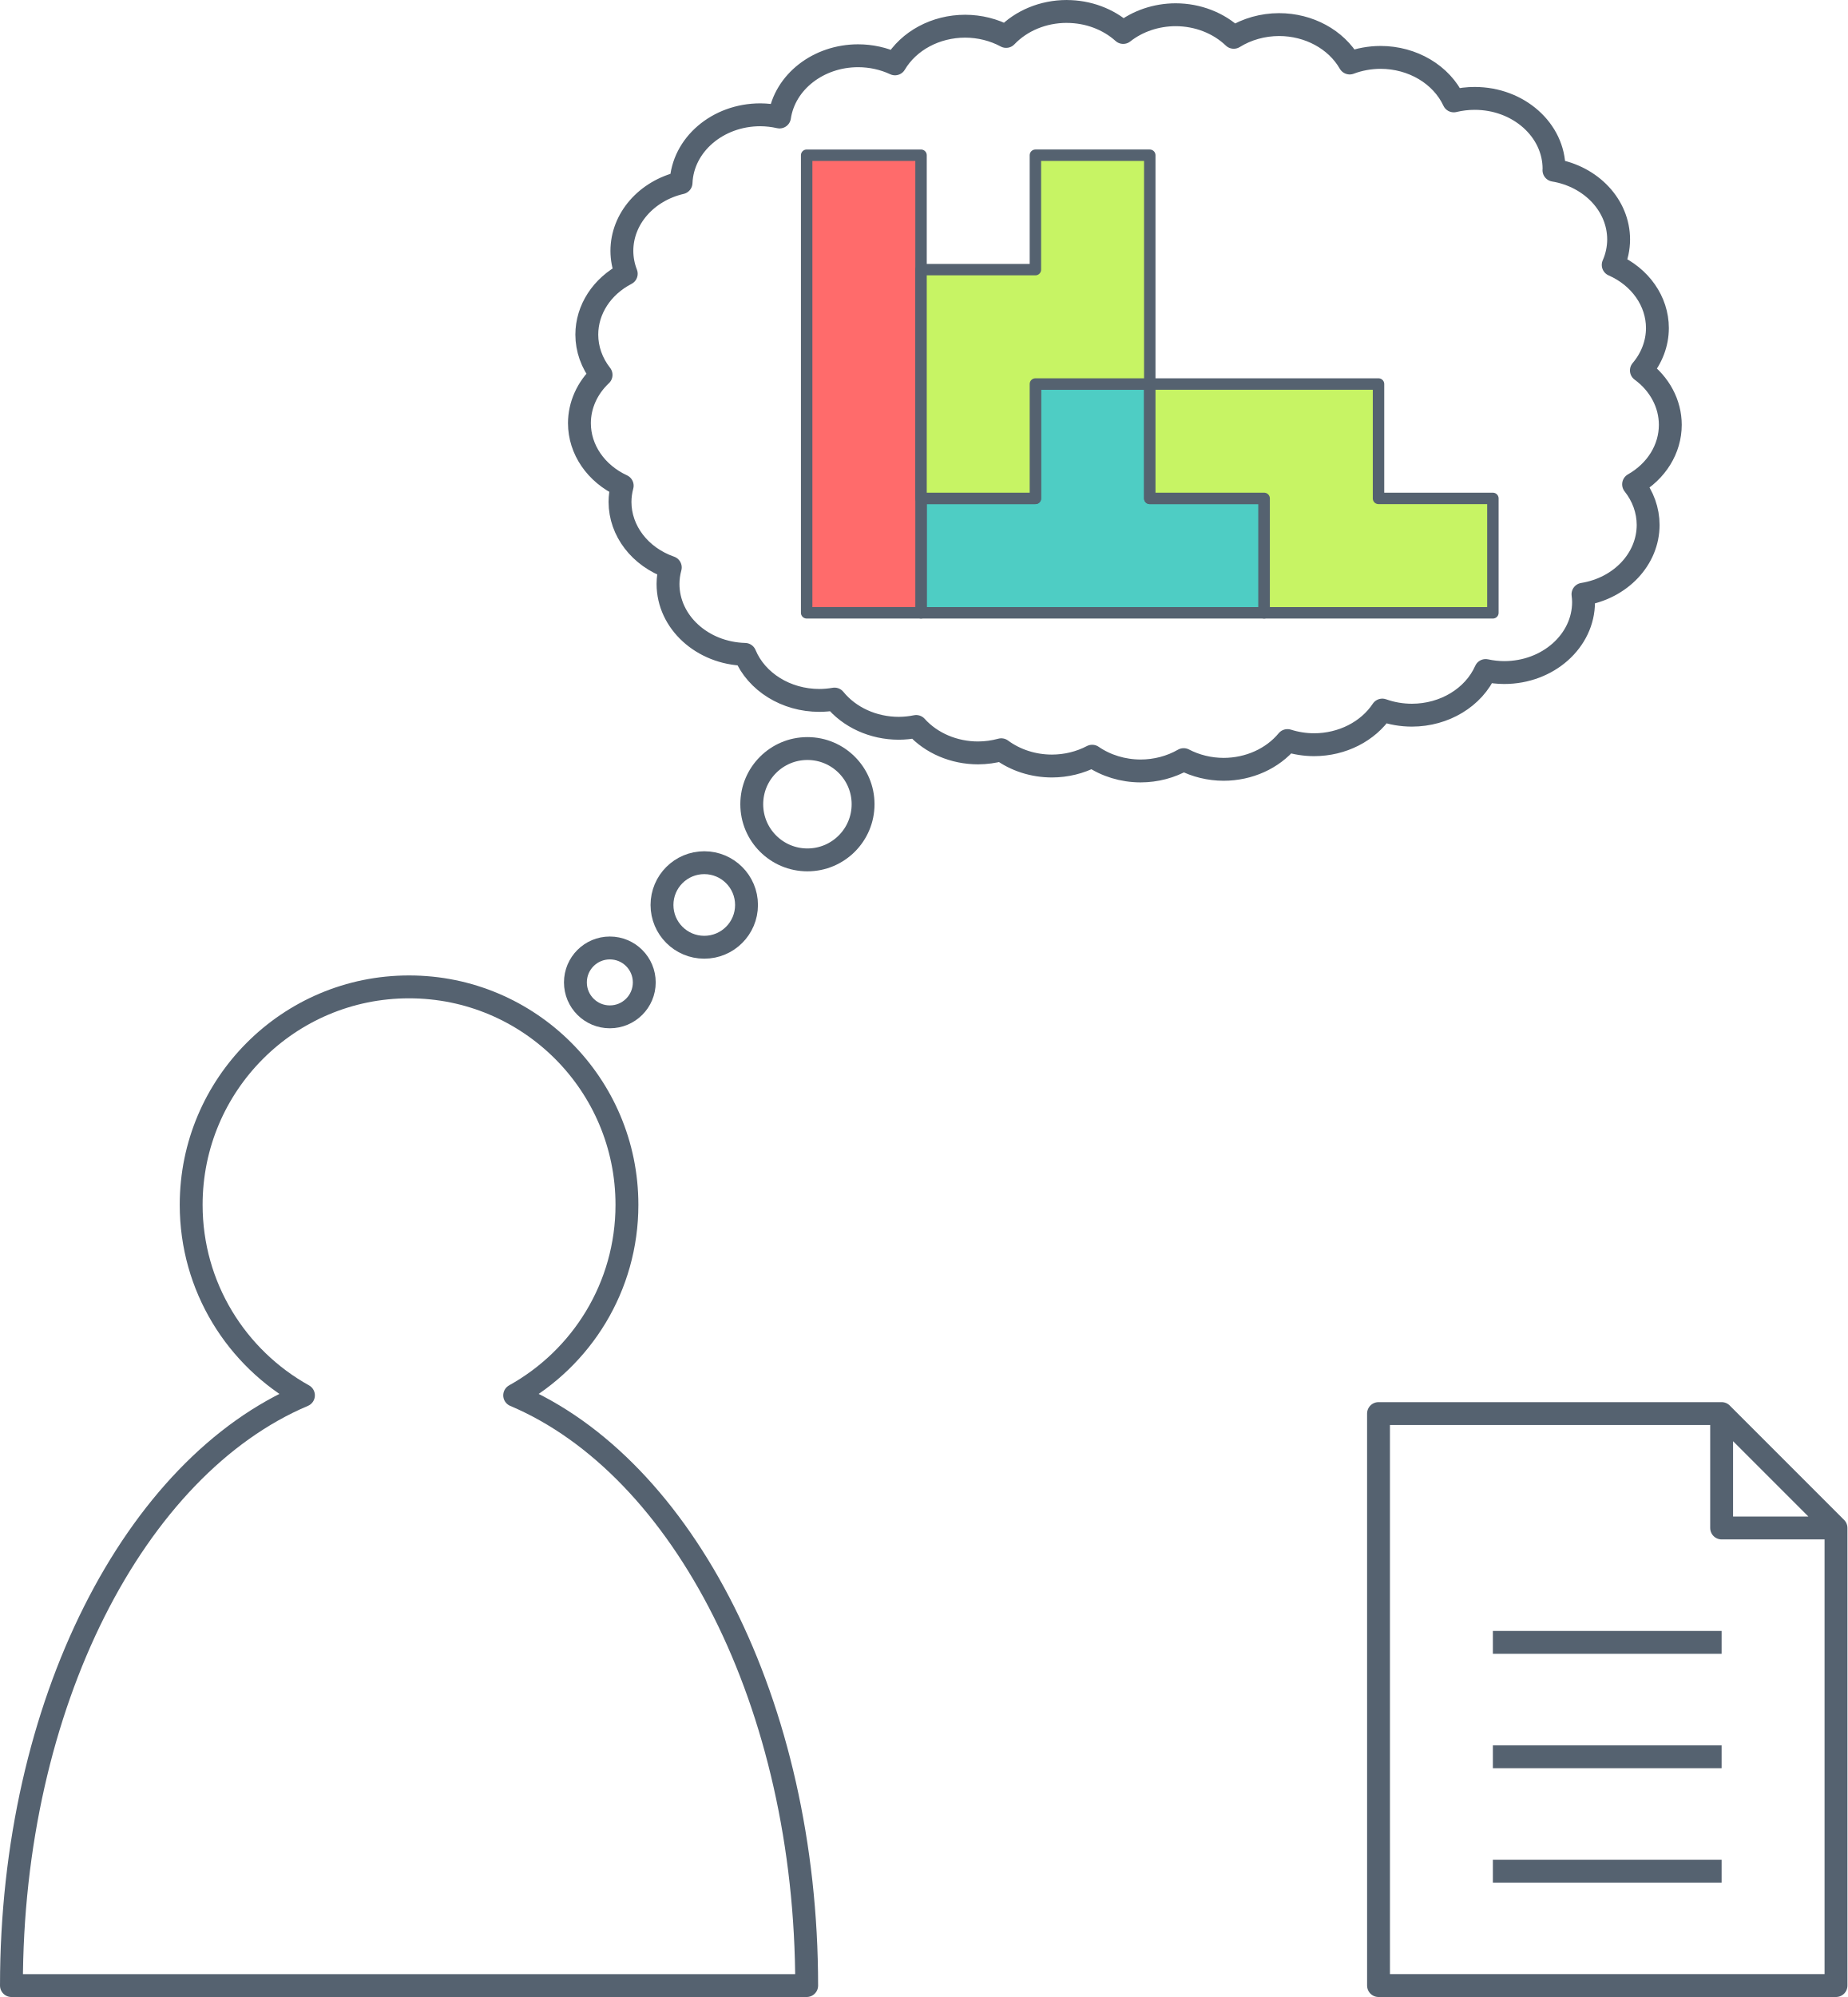
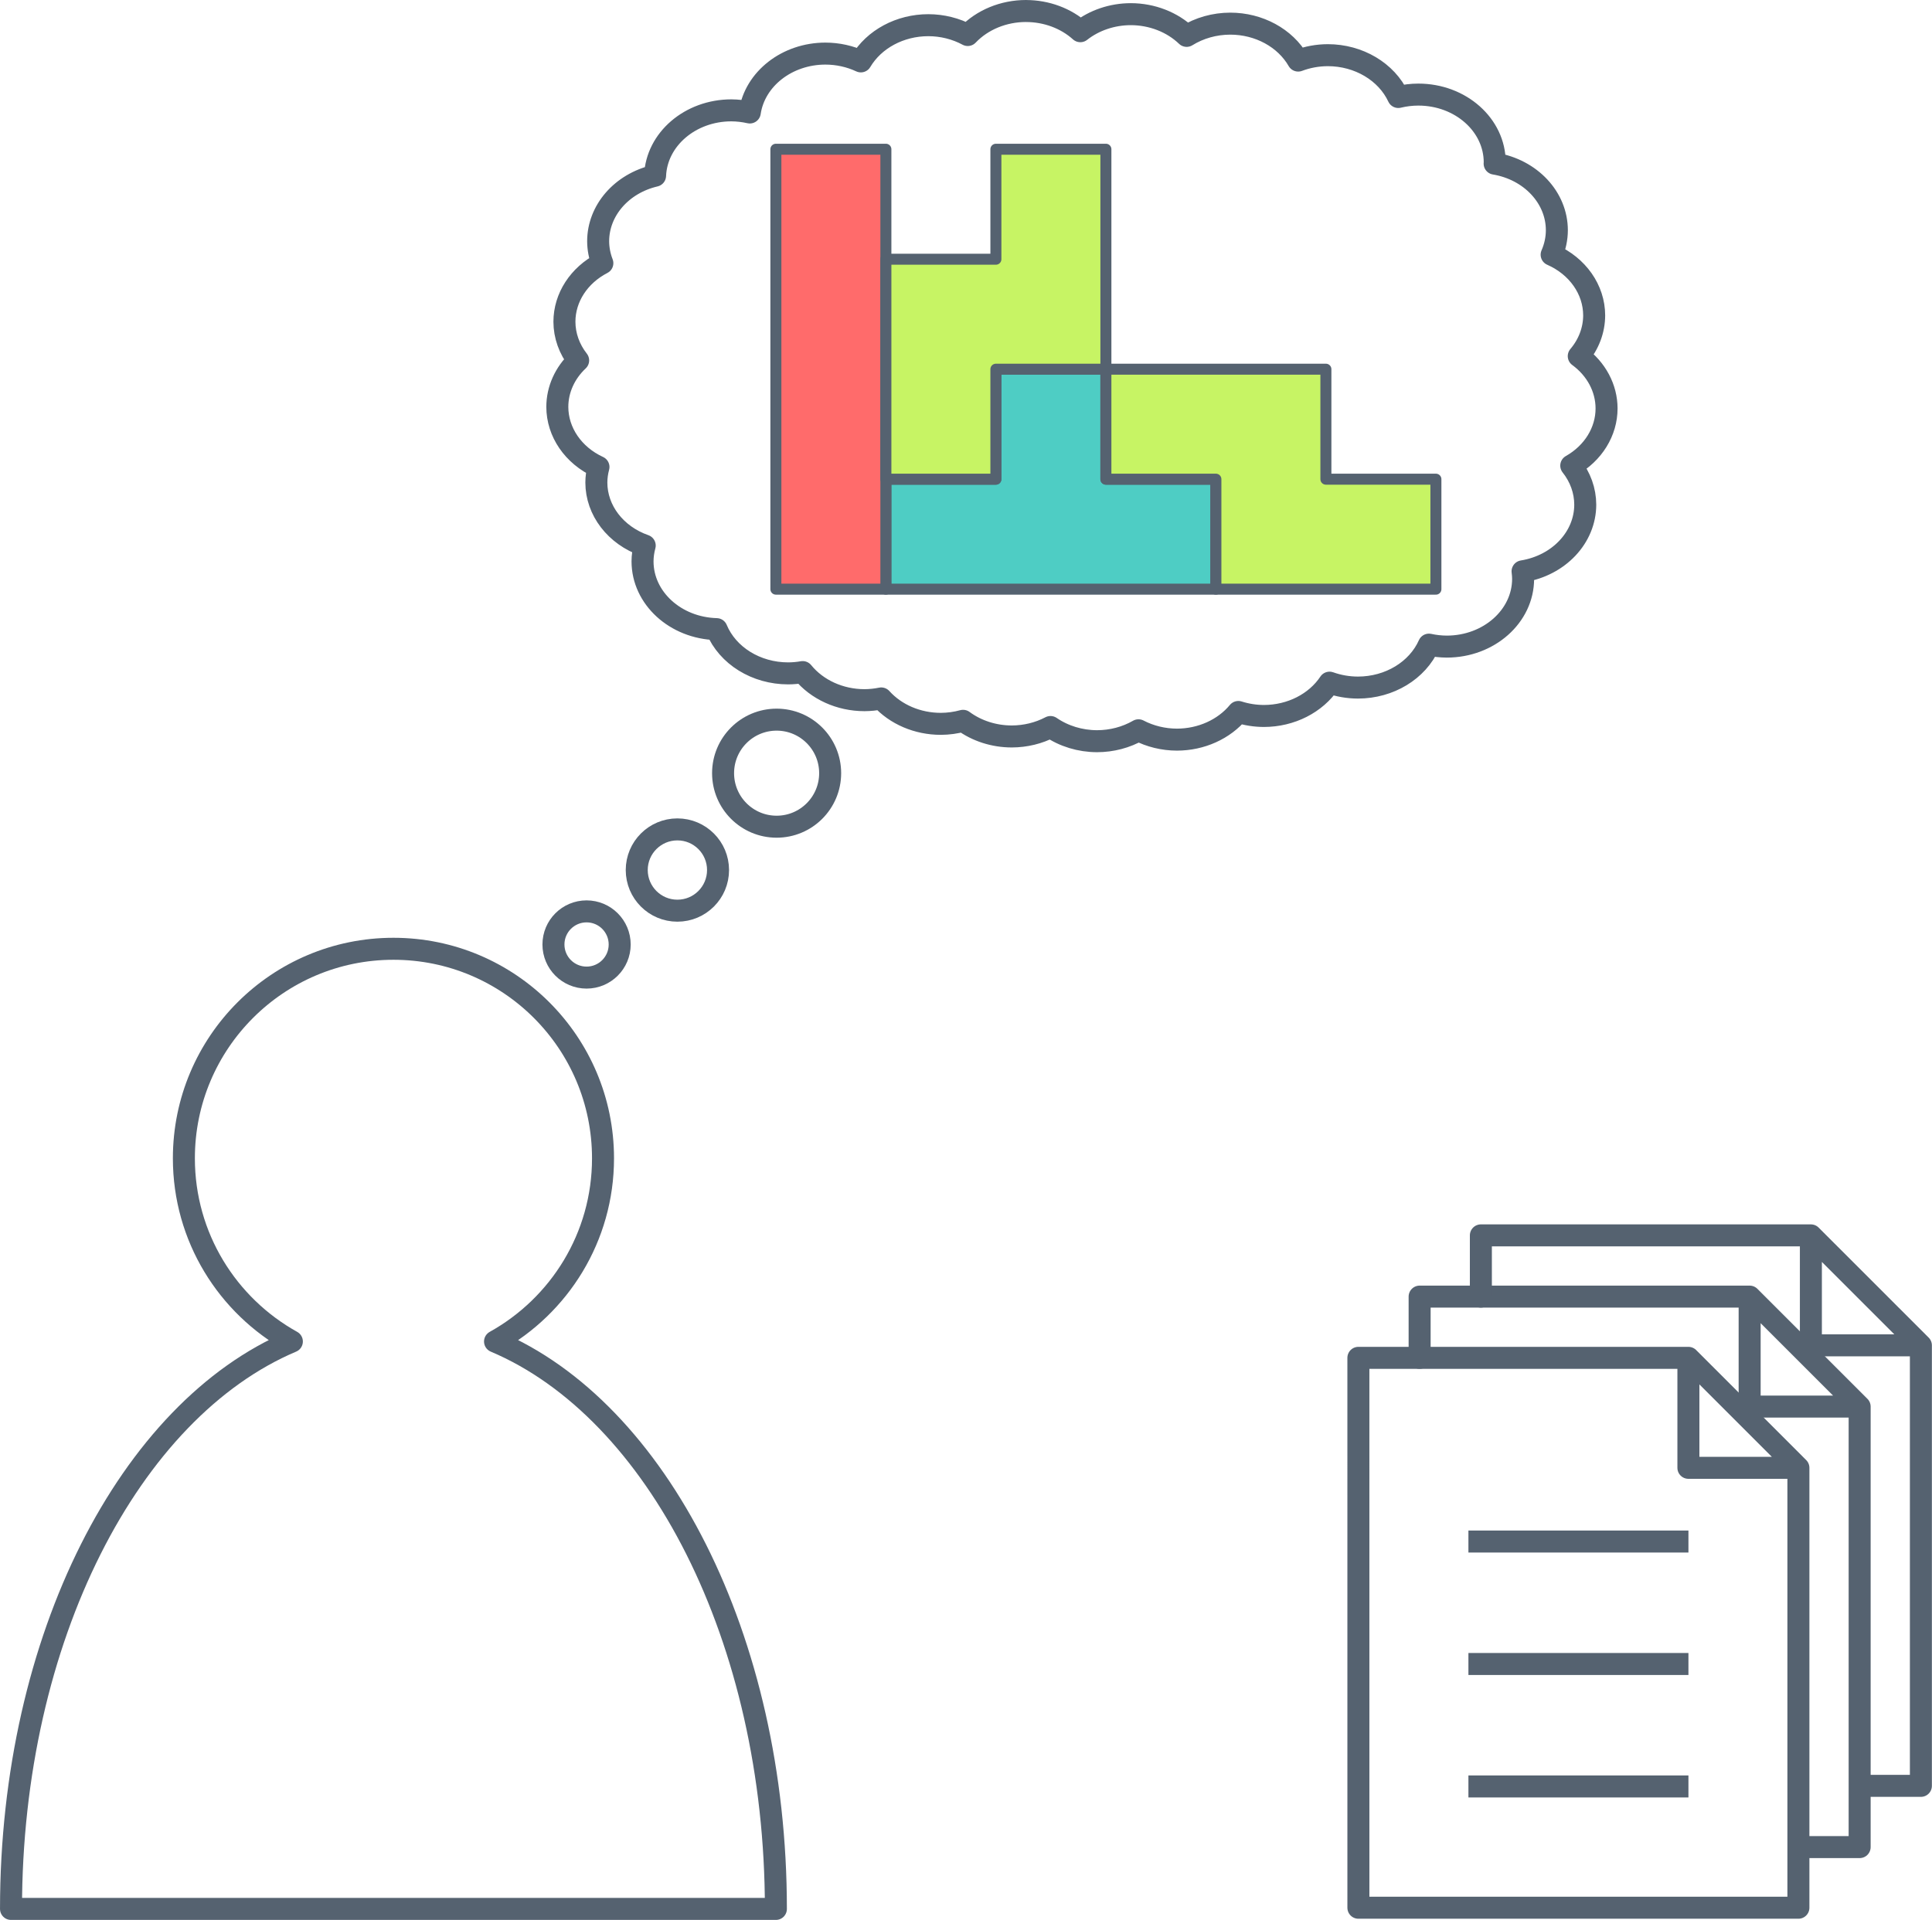
- <svg xmlns="http://www.w3.org/2000/svg" width="40.944mm" height="44.246mm" viewBox="0 0 145.078 156.778" id="svg5750" version="1.1">
+ <svg xmlns="http://www.w3.org/2000/svg" width="44.515mm" height="44.246mm" viewBox="0 0 157.729 156.778" id="svg5750" version="1.1">
  <defs id="defs5752" />
-   <g id="layer1" transform="translate(-180.2344,-195.0776)">
-     <path style="opacity:1;fill:none;fill-opacity:1;stroke:#556270;stroke-width:1.796;stroke-linejoin:round;stroke-miterlimit:4;stroke-dasharray:none;stroke-dashoffset:0;stroke-opacity:1" d="m 263.997,195.976 a 6.233,5.538 0 0 0 -4.756,1.961 6.233,5.538 0 0 0 -3.216,-0.803 6.233,5.538 0 0 0 -5.512,2.957 6.233,5.538 0 0 0 -2.895,-0.637 6.233,5.538 0 0 0 -6.172,4.809 6.233,5.538 0 0 0 -1.509,-0.174 6.233,5.538 0 0 0 -6.223,5.336 6.233,5.538 0 0 0 -4.647,5.353 6.233,5.538 0 0 0 0.343,1.79 6.233,5.538 0 0 0 -3.097,4.778 6.233,5.538 0 0 0 1.121,3.162 6.233,5.538 0 0 0 -1.701,3.793 6.233,5.538 0 0 0 3.36,4.909 6.233,5.538 0 0 0 -0.173,1.272 6.233,5.538 0 0 0 3.949,5.145 6.233,5.538 0 0 0 -0.179,1.295 6.233,5.538 0 0 0 6.044,5.529 6.233,5.538 0 0 0 5.842,3.614 6.233,5.538 0 0 0 1.188,-0.106 6.233,5.538 0 0 0 5.045,2.294 6.233,5.538 0 0 0 1.368,-0.142 6.233,5.538 0 0 0 4.865,2.075 6.233,5.538 0 0 0 1.816,-0.248 6.233,5.538 0 0 0 3.981,1.278 6.233,5.538 0 0 0 3.158,-0.771 6.233,5.538 0 0 0 3.799,1.158 6.233,5.538 0 0 0 3.385,-0.891 6.233,5.538 0 0 0 3.139,0.763 6.233,5.538 0 0 0 5.013,-2.259 6.233,5.538 0 0 0 2.088,0.327 6.233,5.538 0 0 0 5.358,-2.72 6.233,5.538 0 0 0 2.325,0.401 6.233,5.538 0 0 0 5.791,-3.506 6.233,5.538 0 0 0 1.454,0.16 6.233,5.538 0 0 0 6.233,-5.538 6.233,5.538 0 0 0 -0.045,-0.609 6.233,5.538 0 0 0 5.118,-5.444 6.233,5.538 0 0 0 -1.143,-3.187 6.233,5.538 0 0 0 2.883,-4.67 6.233,5.538 0 0 0 -2.271,-4.271 6.233,5.538 0 0 0 1.259,-3.326 6.233,5.538 0 0 0 -3.472,-4.958 6.233,5.538 0 0 0 0.426,-1.998 6.233,5.538 0 0 0 -5.08,-5.438 6.233,5.538 0 0 0 0.008,-0.099 6.233,5.538 0 0 0 -6.233,-5.538 6.233,5.538 0 0 0 -1.64,0.196 6.233,5.538 0 0 0 -5.752,-3.415 6.233,5.538 0 0 0 -2.421,0.441 6.233,5.538 0 0 0 -5.551,-3.016 6.233,5.538 0 0 0 -3.555,0.999 6.233,5.538 0 0 0 -4.561,-1.773 6.233,5.538 0 0 0 -4.119,1.392 6.233,5.538 0 0 0 -4.433,-1.648 z" id="path5507" />
-     <path style="opacity:1;fill:none;fill-opacity:1;stroke:#556270;stroke-width:1.796;stroke-linejoin:round;stroke-miterlimit:4;stroke-dasharray:none;stroke-dashoffset:0;stroke-opacity:1" d="m 212.355,272.554 c -9.449,0 -17.109,7.66 -17.109,17.109 0,6.439 3.56,12.039 8.816,14.959 -13.217,5.594 -22.929,24.213 -22.929,46.336 l 62.445,0 c 3e-5,-22.122 -9.712,-40.742 -22.929,-46.336 5.256,-2.92 8.816,-8.52 8.816,-14.959 0,-9.449 -7.66,-17.109 -17.109,-17.109 z" id="path10615" />
-     <path id="path10627" style="fill:none;fill-rule:evenodd;stroke:#556270;stroke-width:1.796px;stroke-linecap:round;stroke-linejoin:round;stroke-opacity:1" d="m 315.424,306.053 8.981,8.981 m -35.923,-8.981 26.943,0 0,8.981 8.981,0 3e-5,35.923 -35.923,0 z" />
-     <path style="fill:none;fill-rule:evenodd;stroke:#556270;stroke-width:1.796px;stroke-linecap:butt;stroke-linejoin:miter;stroke-opacity:1" d="m 297.462,324.015 17.962,0" id="path10642" />
-     <path style="fill:none;fill-rule:evenodd;stroke:#556270;stroke-width:1.796px;stroke-linecap:butt;stroke-linejoin:miter;stroke-opacity:1" d="m 297.462,332.996 17.962,0" id="path10642-2" />
-     <path style="fill:none;fill-rule:evenodd;stroke:#556270;stroke-width:1.796px;stroke-linecap:butt;stroke-linejoin:miter;stroke-opacity:1" d="m 297.462,341.976 17.962,0" id="path10642-6" />
-     <path style="opacity:1;fill:#4ecdc4;fill-opacity:1;stroke:#556270;stroke-width:0.898;stroke-linecap:round;stroke-linejoin:round;stroke-miterlimit:4;stroke-dasharray:none;stroke-dashoffset:0;stroke-opacity:1" d="m 261.539,225.226 0,8.981 -8.981,0 0,8.981 26.942,0 0,-8.981 -8.981,0 0,-8.981 -8.981,0 z" id="rect10703" />
-     <rect style="opacity:1;fill:#ff6b6b;fill-opacity:1;stroke:#556270;stroke-width:0.898;stroke-linecap:round;stroke-linejoin:round;stroke-miterlimit:4;stroke-dasharray:none;stroke-dashoffset:0;stroke-opacity:1" id="rect10707" width="8.981" height="35.923" x="243.577" y="207.264" />
-     <path style="opacity:1;fill:#c7f464;fill-opacity:1;stroke:#556270;stroke-width:0.898;stroke-linecap:round;stroke-linejoin:round;stroke-miterlimit:4;stroke-dasharray:none;stroke-dashoffset:0;stroke-opacity:1" d="m 261.539,207.264 0,8.981 -8.981,0 0,17.962 8.981,0 0,-8.981 8.981,0 0,-17.962 -8.981,0 z" id="rect10709" />
-     <path style="opacity:1;fill:#c7f464;fill-opacity:1;stroke:#556270;stroke-width:0.898;stroke-linecap:round;stroke-linejoin:round;stroke-miterlimit:4;stroke-dasharray:none;stroke-dashoffset:0;stroke-opacity:1" d="m 270.52,225.226 0,8.981 8.981,0 0,8.981 17.962,0 0,-8.981 -8.981,0 0,-8.981 -17.962,0 z" id="rect10715" />
-     <circle style="opacity:1;fill:none;fill-opacity:1;stroke:#556270;stroke-width:1.796;stroke-linejoin:round;stroke-miterlimit:4;stroke-dasharray:none;stroke-dashoffset:0;stroke-opacity:1" id="path5509" cx="228.122" cy="272.203" r="2.704" />
-     <circle style="opacity:1;fill:none;fill-opacity:1;stroke:#556270;stroke-width:1.796;stroke-linejoin:round;stroke-miterlimit:4;stroke-dasharray:none;stroke-dashoffset:0;stroke-opacity:1" id="path5513" cx="235.536" cy="266.124" r="3.319" />
-     <circle style="opacity:1;fill:none;fill-opacity:1;stroke:#556270;stroke-width:1.796;stroke-linejoin:round;stroke-miterlimit:4;stroke-dasharray:none;stroke-dashoffset:0;stroke-opacity:1" id="path5513-6" cx="243.637" cy="258.214" r="4.371" />
+   <g id="layer1" transform="translate(-179.1019,-196.4826)">
+     <path style="opacity:1;fill:none;fill-opacity:1;stroke:#556270;stroke-width:1.796;stroke-linejoin:round;stroke-miterlimit:4;stroke-dasharray:none;stroke-dashoffset:0;stroke-opacity:1" d="m 262.865,197.381 a 6.233,5.538 0 0 0 -4.756,1.961 6.233,5.538 0 0 0 -3.216,-0.803 6.233,5.538 0 0 0 -5.512,2.957 6.233,5.538 0 0 0 -2.895,-0.637 6.233,5.538 0 0 0 -6.172,4.809 6.233,5.538 0 0 0 -1.509,-0.174 6.233,5.538 0 0 0 -6.223,5.336 6.233,5.538 0 0 0 -4.647,5.353 6.233,5.538 0 0 0 0.343,1.79 6.233,5.538 0 0 0 -3.097,4.778 6.233,5.538 0 0 0 1.121,3.162 6.233,5.538 0 0 0 -1.701,3.793 6.233,5.538 0 0 0 3.36,4.909 6.233,5.538 0 0 0 -0.173,1.272 6.233,5.538 0 0 0 3.949,5.145 6.233,5.538 0 0 0 -0.179,1.295 6.233,5.538 0 0 0 6.044,5.529 6.233,5.538 0 0 0 5.842,3.614 6.233,5.538 0 0 0 1.188,-0.106 6.233,5.538 0 0 0 5.045,2.294 6.233,5.538 0 0 0 1.368,-0.142 6.233,5.538 0 0 0 4.865,2.075 6.233,5.538 0 0 0 1.816,-0.248 6.233,5.538 0 0 0 3.981,1.278 6.233,5.538 0 0 0 3.158,-0.771 6.233,5.538 0 0 0 3.799,1.158 6.233,5.538 0 0 0 3.385,-0.891 6.233,5.538 0 0 0 3.139,0.763 6.233,5.538 0 0 0 5.013,-2.259 6.233,5.538 0 0 0 2.088,0.327 6.233,5.538 0 0 0 5.358,-2.72 6.233,5.538 0 0 0 2.325,0.401 6.233,5.538 0 0 0 5.791,-3.506 6.233,5.538 0 0 0 1.454,0.16 6.233,5.538 0 0 0 6.233,-5.538 6.233,5.538 0 0 0 -0.045,-0.609 6.233,5.538 0 0 0 5.118,-5.444 6.233,5.538 0 0 0 -1.143,-3.187 6.233,5.538 0 0 0 2.883,-4.67 6.233,5.538 0 0 0 -2.271,-4.271 6.233,5.538 0 0 0 1.259,-3.326 6.233,5.538 0 0 0 -3.472,-4.958 6.233,5.538 0 0 0 0.426,-1.998 6.233,5.538 0 0 0 -5.08,-5.438 6.233,5.538 0 0 0 0.008,-0.099 6.233,5.538 0 0 0 -6.233,-5.538 6.233,5.538 0 0 0 -1.64,0.196 6.233,5.538 0 0 0 -5.752,-3.415 6.233,5.538 0 0 0 -2.421,0.441 6.233,5.538 0 0 0 -5.551,-3.016 6.233,5.538 0 0 0 -3.555,0.999 6.233,5.538 0 0 0 -4.561,-1.773 6.233,5.538 0 0 0 -4.119,1.392 6.233,5.538 0 0 0 -4.433,-1.648 z" id="path5507" />
+     <path style="opacity:1;fill:none;fill-opacity:1;stroke:#556270;stroke-width:1.796;stroke-linejoin:round;stroke-miterlimit:4;stroke-dasharray:none;stroke-dashoffset:0;stroke-opacity:1" d="m 211.222,273.959 c -9.449,0 -17.109,7.66 -17.109,17.109 0,6.439 3.56,12.039 8.816,14.959 -13.217,5.594 -22.929,24.213 -22.929,46.336 l 62.445,0 c 3e-5,-22.122 -9.712,-40.742 -22.929,-46.336 5.256,-2.92 8.816,-8.52 8.816,-14.959 0,-9.449 -7.66,-17.109 -17.109,-17.109 z" id="path10615" />
+     <path id="path10627-3" style="fill:none;fill-rule:evenodd;stroke:#556270;stroke-width:1.796px;stroke-linecap:round;stroke-linejoin:round;stroke-opacity:1" d="m 321.943,302.362 8.981,8.981 m -35.923,-3.981 0,-5 26.943,0 0,8.981 8.981,0 3e-5,35.971 -4.923,0" />
+     <path style="fill:none;fill-rule:evenodd;stroke:#556270;stroke-width:1.796px;stroke-linecap:butt;stroke-linejoin:miter;stroke-opacity:1" d="m 298.985,322.362 17.962,0" id="path10642" />
+     <path style="fill:none;fill-rule:evenodd;stroke:#556270;stroke-width:1.796px;stroke-linecap:butt;stroke-linejoin:miter;stroke-opacity:1" d="m 298.985,332.362 17.962,0" id="path10642-2" />
+     <path style="fill:none;fill-rule:evenodd;stroke:#556270;stroke-width:1.796px;stroke-linecap:butt;stroke-linejoin:miter;stroke-opacity:1" d="m 298.985,342.362 17.962,0" id="path10642-6" />
+     <path style="opacity:1;fill:#4ecdc4;fill-opacity:1;stroke:#556270;stroke-width:0.898;stroke-linecap:round;stroke-linejoin:round;stroke-miterlimit:4;stroke-dasharray:none;stroke-dashoffset:0;stroke-opacity:1" d="m 260.407,226.631 0,8.981 -8.981,0 0,8.981 26.942,0 0,-8.981 -8.981,0 0,-8.981 -8.981,0 z" id="rect10703" />
+     <rect style="opacity:1;fill:#ff6b6b;fill-opacity:1;stroke:#556270;stroke-width:0.898;stroke-linecap:round;stroke-linejoin:round;stroke-miterlimit:4;stroke-dasharray:none;stroke-dashoffset:0;stroke-opacity:1" id="rect10707" width="8.981" height="35.923" x="242.445" y="208.669" />
+     <path style="opacity:1;fill:#c7f464;fill-opacity:1;stroke:#556270;stroke-width:0.898;stroke-linecap:round;stroke-linejoin:round;stroke-miterlimit:4;stroke-dasharray:none;stroke-dashoffset:0;stroke-opacity:1" d="m 260.407,208.669 0,8.981 -8.981,0 0,17.962 8.981,0 0,-8.981 8.981,0 0,-17.962 -8.981,0 z" id="rect10709" />
+     <path style="opacity:1;fill:#c7f464;fill-opacity:1;stroke:#556270;stroke-width:0.898;stroke-linecap:round;stroke-linejoin:round;stroke-miterlimit:4;stroke-dasharray:none;stroke-dashoffset:0;stroke-opacity:1" d="m 269.387,226.631 0,8.981 8.981,0 0,8.981 17.962,0 0,-8.981 -8.981,0 0,-8.981 -17.962,0 z" id="rect10715" />
+     <circle style="opacity:1;fill:none;fill-opacity:1;stroke:#556270;stroke-width:1.796;stroke-linejoin:round;stroke-miterlimit:4;stroke-dasharray:none;stroke-dashoffset:0;stroke-opacity:1" id="path5509" cx="226.989" cy="273.608" r="2.704" />
+     <circle style="opacity:1;fill:none;fill-opacity:1;stroke:#556270;stroke-width:1.796;stroke-linejoin:round;stroke-miterlimit:4;stroke-dasharray:none;stroke-dashoffset:0;stroke-opacity:1" id="path5513" cx="234.404" cy="267.529" r="3.319" />
+     <circle style="opacity:1;fill:none;fill-opacity:1;stroke:#556270;stroke-width:1.796;stroke-linejoin:round;stroke-miterlimit:4;stroke-dasharray:none;stroke-dashoffset:0;stroke-opacity:1" id="path5513-6" cx="242.505" cy="259.619" r="4.371" />
+     <path id="path10627" style="fill:none;fill-rule:evenodd;stroke:#556270;stroke-width:1.796px;stroke-linecap:round;stroke-linejoin:round;stroke-opacity:1" d="m 316.943,307.362 8.981,8.981 m -35.923,-8.981 26.943,0 0,8.981 8.981,0 3e-5,35.923 -35.923,0 z" />
+     <path id="path10627-3-6" style="fill:none;fill-rule:evenodd;stroke:#556270;stroke-width:1.796px;stroke-linecap:round;stroke-linejoin:round;stroke-opacity:1" d="m 326.943,297.362 8.981,8.981 m -35.923,-3.981 0,-5 26.943,0 0,8.981 8.981,0 3e-5,35.971 -4.923,0" />
  </g>
</svg>
